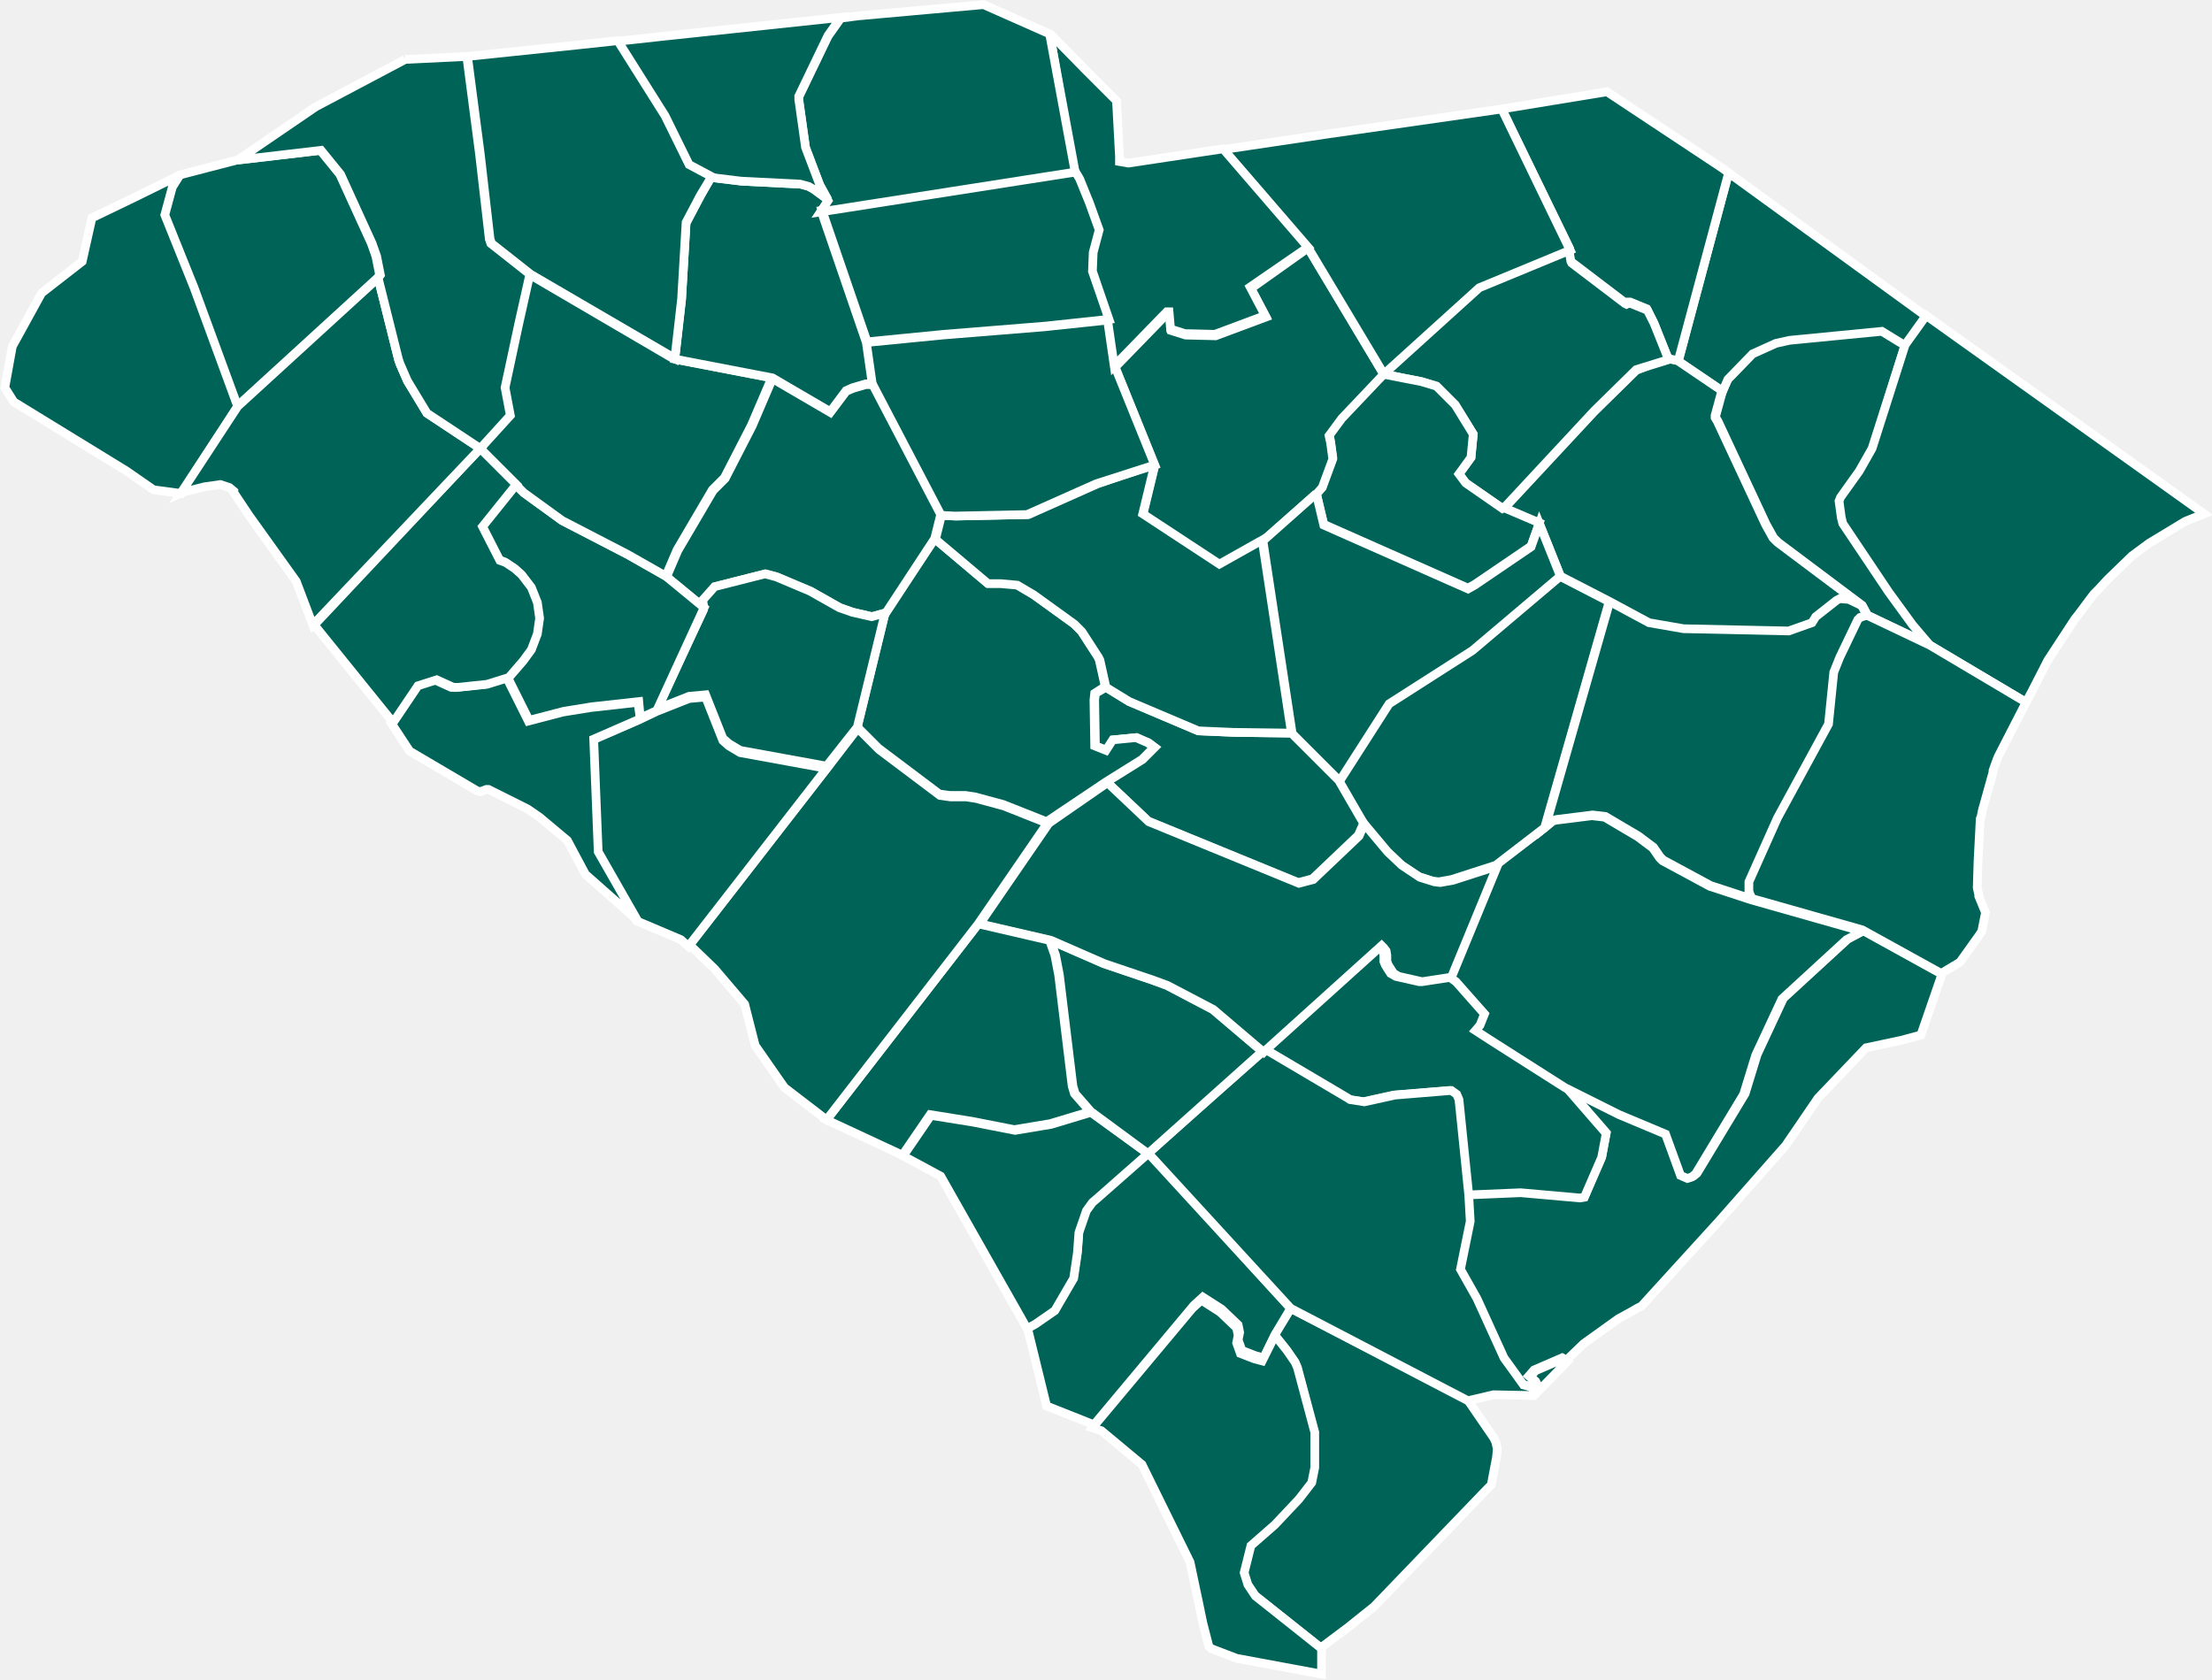
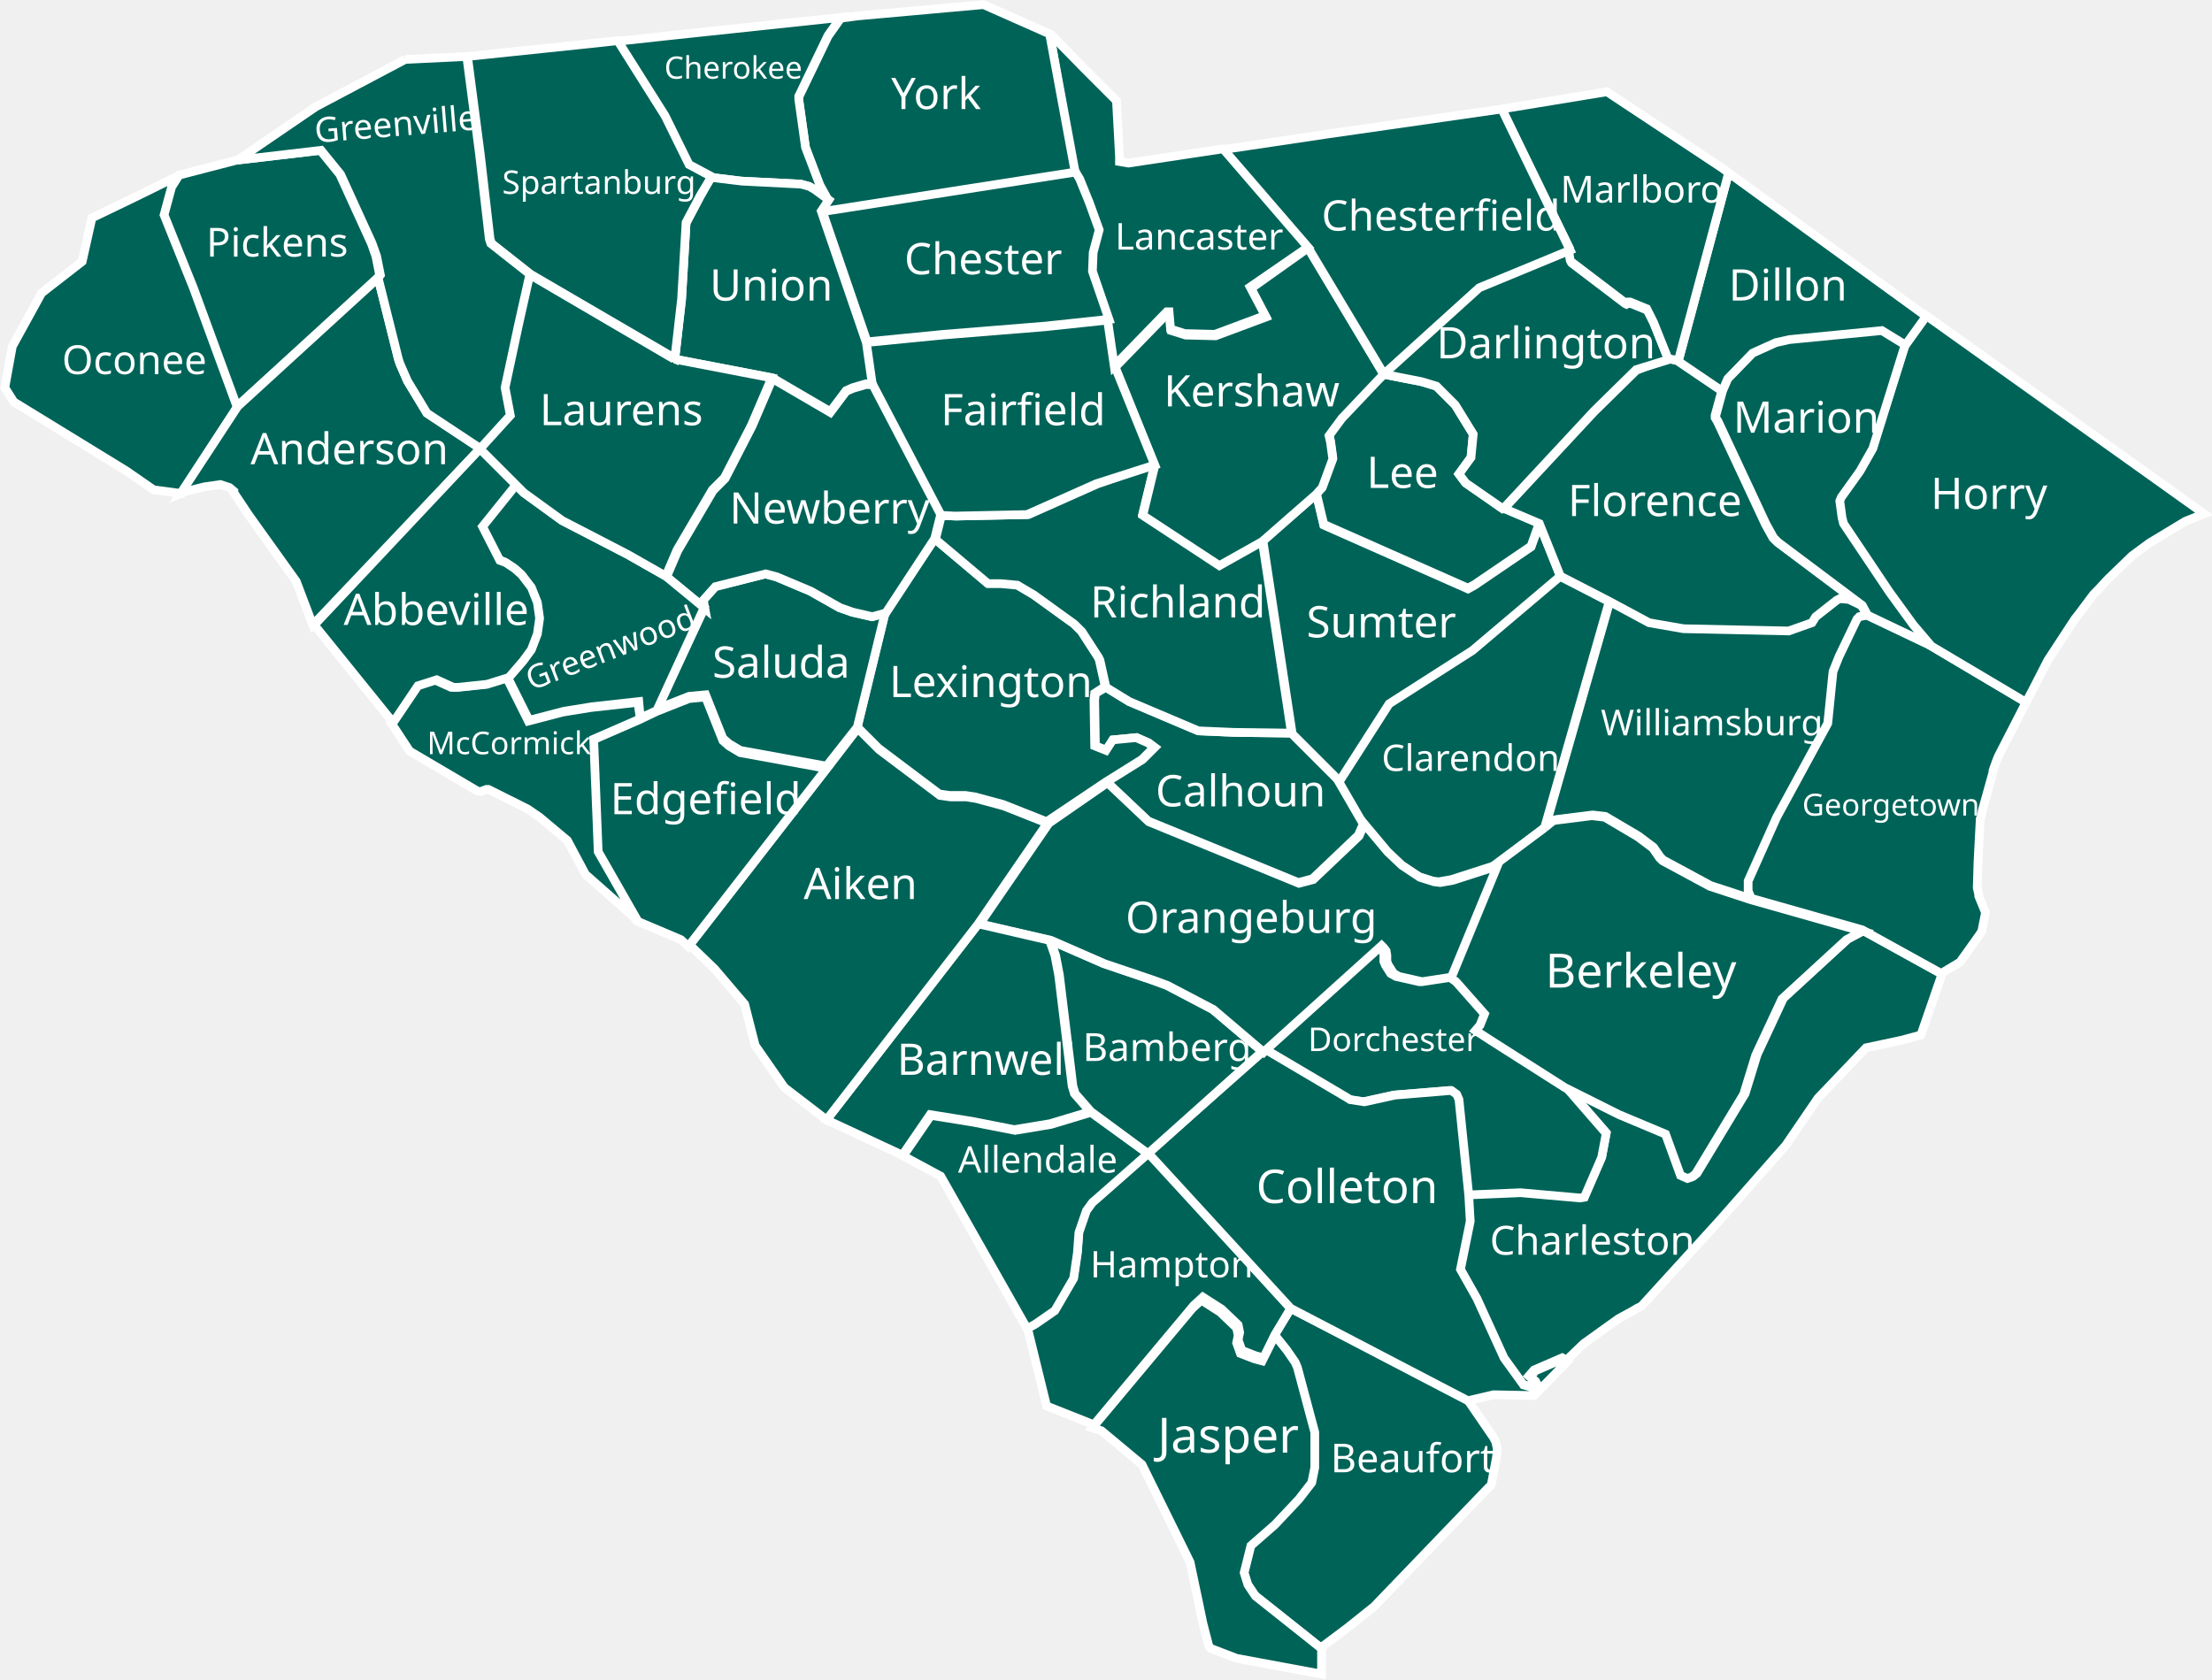
- <svg xmlns="http://www.w3.org/2000/svg" id="svg7197" viewBox="0 0 294.5 223.6">
-   <style>.st0{fill:#006358;stroke:#fff;stroke-width:1.157}</style>
+ <svg xmlns="http://www.w3.org/2000/svg" version="1.1" id="svg7197" x="0px" y="0px" viewBox="0 0 294.5 223.6" enable-background="new 0 0 294.5 223.6" xml:space="preserve">
  <g id="layer1" transform="translate(-349.157 -349.783)">
-     <path id="SC_Pickens" class="st0" d="M380.7 371.1l11.1-1.3 2.6 3.2 4.2 9.2.6 1.7.5 2.5-.3.4-18.7 17.1-5.8-15.8-3.9-9.7 1-3.7 1-1.6 7.7-2" />
-     <path id="SC_Oconee" class="st0" d="M373.1 373.1l-1 1.6-1 3.7 3.9 9.7 5.8 15.8-7.5 11.6-3.7-.5-3.6-2.5-15-9.2-1.2-1.9 1-5.5 3.9-7.1 5.4-4.2 1.3-5.8 5.6-2.7 6.1-3" />
-     <path id="SC_Beaufort" class="st0" d="M521 524l23.5 12.1 3.5 5.1.3.6.2.9-.1 1.1-.7 3.7-.6.6-15 15.6-3.5 2.8-3.6 2.7-1.5-1.2-7.3-5.8-1-1.5-.5-1.6.1-.4.8-3.2 3.2-2.8 3.2-3.4 1.7-2.2.4-2v-4.7l-2.3-8.6-.3-.7-1.1-1.6-1.6-2 2.2-3.5" />
-     <path id="SC_Hampton" class="st0" d="M521 524l-2.1 3.5-1.5 3.1-1.1-.3-1.8-.7-.5-1.4.2-1-.2-1-2.2-2.1-2.5-1.6-1.2 1.1-13.3 15.9-6.3-2.5-2.6-10.6 1.1-.6 2.6-1.8 2.5-4.3.5-3.4.2-2.7 1-2.9.8-1.1.7-.6 6.7-5.9 19 20.9" />
-     <path id="SC_Jasper" class="st0" d="M518.9 527.6l1.6 2 1.1 1.6.3.7 2.3 8.6v4.7l-.4 2-1.7 2.2-3.2 3.4-3.2 2.8-.8 3.2-.1.4.5 1.6 1 1.5 7.3 5.8 1.5 1.2v3.4l-11.3-2.1-3.4-1.3-.3-.3-.8-3.1-.6-2.9-.3-1.4-.8-3.8-6.4-13-5.4-4.5-1.2-.4 13.3-15.9 1.2-1.1 2.5 1.6 2.2 2.1.2 1-.2 1 .5 1.4 1.8.7 1.1.3 1.7-3.4" />
-     <path id="SC_Marion" class="st0" d="M578.5 401.8l.7-1.6 3.3-3.4 3.1-1.4 1.8-.4 12.3-1.2 3.1 1.9-4.3 13.8-1.7 3-2.5 3.5-.2.5.3 2.2.2.8 6.1 9.1 3.2 4.4 2.3 2.7-8.4-4-.7-1.3-11.2-8.4-.6-.6-1-1.8-6.4-13.7-.3-.5v-.3l.9-3.3" />
-     <path id="SC_Dillon" class="st0" d="M579.3 372.8l26.3 19.1-2.8 3.9-3.1-1.9-12.3 1.2-1.8.4-3.1 1.4-3.3 3.4-.7 1.6-5.9-4 6.7-25.1" />
-     <path id="SC_Horry" class="st0" d="M602.8 395.7l2.8-3.9 29.3 20.9 7.7 5.5-2.5 1-4.8 2.9-2.3 1.7-3 2.9-.3.3-1.2 1.3-.6.6-.9 1.2-1.2 1.6-.4.5-3.6 5.5-2.1 4.1-.8 1.5-12.8-7.6-2.3-2.7-3.2-4.4-6.1-9.1-.2-.8-.3-2.2.2-.5 2.5-3.5 1.7-3 4.4-13.8" />
-     <path id="SC_Charleston" class="st0" d="M597.2 473.7l10.5 5.8-2.8 8.1-2.6.7-4.7 1-6.4 6.7-4.3 6.3-8.9 10.1-10.3 11.3-.6.3-.5.3-2 1.1-4.6 3.3-2.4 2.3-.5-.4-3.7 1.6-.7.8.7.6.1.2-.1.5-.5.1-1.1-.3-2.6-3.6-3.6-7.9-2.2-3.9 1.3-6.4-.2-3.5 7.1-.3 7.9.7.6-.1 2.3-5.3.6-3.2-5.3-6.1 7.2 3.6 6.2 2.6 2 5.5.9.4.6-.2.5-.4 6.4-10.6 1.6-5.2 3.5-7.5 8.6-7.9 2-1.1" />
-     <path id="SC_Dorchester" class="st0" d="M542.2 479.8l1 .7 3.8 4.3-.6 1.5-.6.7 2 1.3 9.9 6.3 5.3 6.1-.6 3.2-2.3 5.3-.6.1-7.9-.7-7.1.3-1.3-12.7-.3-.7-.7-.5h-.2l-7.3.6-4.1.9-1.9-.3-.3-.2-11-6.5 15.3-13.8.3.3.3.4.1.6v.8l.2.5.7 1.1.7.4 3.1.7 4.1-.7" />
-     <path id="SC_Berkeley" class="st0" d="M554.8 460l1.1-.9.4-.1 4.8-.6 1.7.2 4.4 2.6 2 1.5.9 1.3.4.4 6.3 3.4 5.5 1.8 14.8 4.2-2.1 1.1-8.6 7.9-3.5 7.5-1.6 5.2-6.4 10.6-.5.4-.6.2-.9-.4-2-5.5-6.2-2.6-7.2-3.6-9.9-6.3-2-1.3.6-.7.6-1.5-3.8-4.3-1-.7 6.1-14.8 6.7-5" />
-     <path id="SC_Georgetown" class="st0" d="M597.7 431.7l8.4 4 12.8 7.6-3.7 7.2-.2.5-.4 1.1-.1.3v.2l-1.2 4.3-.2.7-.2 1-.1.2-.2 3.8-.1 2-.1 3.3v.1l.2.9v.2l.9 2.2-.5 2.5-.4.6-2.5 3.5-2.5 1.5-10.5-5.8-14.8-4.2-.4-1v-1.3l3.8-8.5 6.8-12.5.7-6.9.8-2 2.4-5 .3-.3 1-.2" />
-     <path id="SC_Clarendon" class="st0" d="M556.8 426.5l6.6 3.4-8.6 30.1-6.5 5-5.9 1.9-1.7.3-.8-.1-1.9-.6-2.4-1.6-1.9-1.8-3.1-3.7-3.3-5.7 6.6-10.3 11.1-7.1 11.8-9.8" />
-     <path id="SC_Williamsburg" class="st0" d="M597 430.4l.7 1.3-.9.3-.3.3-2.4 5-.8 2-.7 6.9-6.8 12.5-3.8 8.5v1.3l.4 1-5.5-1.8-6.3-3.4-.4-.4-.9-1.3-2-1.5-4.4-2.6-1.7-.2-4.8.6-.4.1-1.1.9 8.6-30.1 5.2 2.8 4.6.8 14 .3 3.1-1.1.5-.8 2.8-2.2.4-.2 1.2.1 1.7.9" />
-     <path id="SC_Florence" class="st0" d="M571 397.5l1.5.3 5.9 4-.9 3.3v.3l.3.5 6.4 13.7 1 1.8.6.6 11.2 8.4-1.7-.8-1.2-.1-.4.2-2.8 2.2-.5.8-3.1 1.1-14-.3-4.6-.8-5.2-2.8-6.6-3.4-2.8-7-4.7-2 12-12.9 5.6-5.5 4-1.6" />
-     <path id="SC_Marlboro" class="st0" d="M549.1 364.3l14-2.3 15.4 10.2.8.6-6.7 25-1.5-.3v-.3l-1.8-4.5-.9-1.8-2.2-.9h-.4l-.2.1-.2-.1-7.1-5.4-.1-.2-.2-1.2.1-.4-9-18.5" />
-     <path id="SC_Darlington" class="st0" d="M558.2 383l-.1.4.2 1.2.1.2 7.1 5.4.2.1.2-.1h.4l2.2.9.9 1.8 1.8 4.5v.3L567 399l-5.6 5.5-12 12.9-.2.1-4.9-3.4-.9-1.2 1.6-2.2.3-3.1-2.4-3.9-2.5-2.5-2-.6-5.1-1v-.2L546 388l12.2-5" />
-     <path id="SC_Lee" class="st0" d="M533.3 399.6l5.1 1 2 .6 2.5 2.5 2.4 3.9-.3 3.1-1.6 2.2.9 1.2 4.9 3.4.2-.1 4.7 2-1.1 3.1-7.5 5.1-.9.5-19.2-8.5-1-4.2.8-.9 1.4-3.8-.3-2.2-.2-.9 1.7-2.3 5.5-5.7" />
-     <path id="SC_Kershaw" class="st0" d="M523.3 382.8l10 16.7v.2l-5.5 5.8-1.7 2.3.2.9.3 2.2-1.4 3.8-.8.9-7.2 6.3-5.7 3.2-10.2-6.7 1.6-6.6-5.3-13.1 7-7.2h.3l.2 2.3 1.9.6 4 .1 6.7-2.5-2-3.8 7.6-5.4" />
-     <path id="SC_Sumter" class="st0" d="M524.4 415.5l1 4.2 19.2 8.5.9-.5 7.5-5.1 1.1-3.1 2.8 7-11.7 9.9-11.1 7.1-6.6 10.3-6.3-6.3-3.9-25.7 7.1-6.3" />
-     <path id="SC_Calhoun" class="st0" d="M496.4 441.3l3.1 1.9 9.2 3.9 4.7.2 7.7.1 6.3 6.3 3.3 5.7-.7 1.6-6.1 5.8-1.9.5-20-8.2-5.5-5.2 4.8-3 1.6-1.6-.8-.6-1.6-.7-3.1.3-.9 1.4-1.5-.6-.1-6.1.1-.9 1.4-.8" />
-     <path id="SC_Colleton" class="st0" d="M517.6 489.5l11 6.5.3.2 1.9.3 4.1-.9 7.3-.6h.2l.7.5.3.7 1.3 12.7.2 3.5-1.3 6.4 2.2 3.9 3.6 7.9 2.6 3.6 1.1.3.5-.1.1-.5-.1-.2-.7-.6.7-.8 3.7-1.6.5.4-4.4 4.5h-.4l-5-.1-3.4.8L521 524l-19-20.7 15.3-13.5.3-.3" />
-     <path id="SC_Allendale" class="st0" d="M502 503.4l-6.7 5.9-.7.6-.8 1.1-1 2.9-.2 2.7-.5 3.4-2.5 4.3-2.6 1.8-1.1.6-11.5-20.3-5-2.7 3.7-5.4 5.6.9 5.6 1.1 4.8-.8 5.3-1.6 7.6 5.5" />
-     <path id="SC_Bamberg" class="st0" d="M517.2 489.8L502 503.4l-7.6-5.6-2.1-2.4-.3-1-1.8-14.8-.5-2.6-.7-2 7.1 3.1 6.5 2.2 1.9.7 6.1 3.2 6.6 5.6" />
-     <path id="SC_Orangeburg" class="st0" d="M496.6 454l5.5 5.2 20 8.2 1.9-.5 6.1-5.8.7-1.6 3.1 3.7 1.9 1.8 2.4 1.6 1.9.6.8.1 1.7-.3 5.9-1.9-6.1 14.8-3.9.6-3.1-.7-.7-.4-.7-1.1-.2-.5v-.8l-.1-.6-.3-.4-.3-.3-15.3 13.8-.4.4-6.7-5.7-6.1-3.2-1.9-.7-6.5-2.2-7.1-3.1-9.5-2.2 9.2-13.4 7.8-5.4" />
-     <path id="SC_Barnwell" class="st0" d="M488.9 475l.7 2 .5 2.6 1.8 14.8.3 1 2.1 2.4-5.3 1.6-4.8.8-5.6-1.1-5.6-.9-3.7 5.4-10.1-4.7 20.2-26.1 9.5 2.2" />
-     <path id="SC_Aiken" class="st0" d="M463.4 446.7l.3.4 2.5 2.5 8.1 6.1 1.4.2h2.1l1.3.2 3.7 1 5.8 2.3-9.2 13.4-20.2 26.1-5.6-4.3-3.9-5.6-1.4-5.5-4-4.7-2.8-2.7-.5-.5 18.4-23.7 4-5.2" />
-     <path id="SC_Lexington" class="st0" d="M473.6 421.5l7 5.9h1.7l2.2.2 2.2 1.3 5.4 3.9 1 1 2.2 3.4.2.4.8 3.6-1.4.9-.1.9.1 6.1 1.5.6.9-1.4 3.1-.3 1.6.7.8.6-1.6 1.6-4.8 3-7.9 5.3-5.8-2.3-3.7-1-1.3-.2h-2.1l-1.4-.2-8.1-6.1-2.5-2.5-.3-.4 3.7-15.2 6.6-9.8" />
-     <path id="SC_Richland" class="st0" d="M502.9 411.6l-1.6 6.6 10.2 6.7 5.7-3.2 3.9 25.7-7.7-.1-4.7-.2-9.2-3.9-3.1-1.9-.8-3.6-.2-.4-2.2-3.4-1-1-5.4-3.9-2.2-1.3-2.2-.2h-1.7l-7-5.9.8-3.2 2 .1 9.6-.2 9.2-4.1 7.6-2.6" />
-     <path id="SC_Fairfield" class="st0" d="M496.7 392.4l.9 6.2 5.3 13.1-7.8 2.5-9.2 4.1-9.6.2-2-.1-9.1-17.4-.8-5.6 10.2-1 13.6-1.1 8.5-.9" />
-     <path id="SC_Newberry" class="st0" d="M465.3 400.9l9.1 17.4-.8 3.2-6.5 9.9-1.8.5-2.6-.6-1.7-.6-3.9-2.2-4.5-1.9-1.5-.4-6.7 1.7-1.6 1.8.2 1.1-5.1-4.2 1.5-3.5 4.7-8 1.6-1.6 3.6-7 2.7-6.3 7.7 4.5 2.1-2.8.9-.4 1.7-.5h.8l.1-.1" />
-     <path id="SC_Saluda" class="st0" d="M442.9 430.8l-.2-1.1 1.6-1.8 6.7-1.7 1.5.4 4.5 1.9 3.9 2.2 1.7.6 2.6.6 1.8-.5-3.7 15.2-4.1 5.2-11.5-2.1-1.5-.9-.8-.7-2.3-5.8-2.2.2-4.3 1.7 6.3-13.4" />
-     <path id="SC_Edgefield" class="st0" d="M436.6 444.5l4.3-1.7 2.2-.2 2.3 5.8.8.7 1.5.9 11.5 2.1-18.4 23.7-1-.9-5.9-2.5-5.2-9.1-.6-15 6.2-2.7 2.3-1.1" />
-     <path id="SC_McCormick" class="st0" d="M434.4 445.5l-6.2 2.7.6 15 5.2 9.1-6.9-6.1-2.4-4.5-3.7-3.1-1.6-1.1-5.2-2.6h-.3l-.8.3-.4-.1-9-5.3-2.5-3.8 3.3-4.9 2.5-.8 2.2 1h.7l3.8-.4 2.9-.9 2.9 5.8 4.6-1.2 3.7-.6 6.3-.7.3 2.2" />
-     <path id="SC_Greenwood" class="st0" d="M417.8 414.3l1.1 1.1 5.1 3.7 8.7 4.5 5.1 2.9 5.1 4.2-6.3 13.7-2.2 1-.2-2.2-6.3.7-3.7.6-4.6 1.2-2.9-5.8 1.9-2.2 1.1-1.5.8-2.1.3-2.1-.3-2.1-.8-2-1.3-1.7-.9-.8-1.2-.8-.8-.3-2.3-4.5 4.6-5.5" />
-     <path id="SC_Laurens" class="st0" d="M438.9 397.6l13 2.5-2.7 6.3-3.6 7-1.6 1.6-4.7 8-1.5 3.5-5.1-2.9-8.7-4.5-5.1-3.7-1.1-1.1-4.8-4.8 4-4.4-.7-3.7 1.8-8.4 1.5-6.7 19.3 11.3" />
-     <path id="SC_Abbeville" class="st0" d="M413.1 409.5l4.8 4.8-4.5 5.6 2.3 4.5.8.3 1.2.8.9.8 1.3 1.7.8 2 .3 2.1-.3 2.1-.8 2.1-1.1 1.5-1.9 2.2-2.9.9-3.8.4h-.7l-2.2-1-2.5.8-3.3 4.9-10.5-13 22.1-23.5" />
-     <path id="SC_Anderson" class="st0" d="M380.8 403.9l18.7-17.1 2.7 10.8.2.6 1 2.3 2.6 4.3 7.1 4.7-22.3 23.5-2.2-5.8-6.3-8.8-2-3v-.2l-.6-.5-1.2-.4-2.1.3-2.4.6h-.1l-.7.3 7.6-11.6" />
-     <path id="SC_Union" class="st0" d="M443.8 373.4l4.1.5 7.9.4 1.1.3.7.4 1.9 1.4-1 1.5 6 17.5.8 5.6-.1-.1h-.8l-1.7.5-.9.4-2.1 2.8-7.7-4.5-13-2.5.9-7.9.6-10.2 1.9-3.6 1.4-2.5" />
-     <path id="SC_Chesterfield" class="st0" d="M526.1 367.6l23-3.3 9.1 18.8-12.1 5-12.7 11.5-10-16.7-11.4-13.2 14.1-2.1" />
-     <path id="SC_Lancaster" class="st0" d="M488.9 354.2l4.7 4.8 4.2 4.2.4 7.4v.7l1.2.2 12.6-1.9 11.3 13.1-7.7 5.3 2 3.8-6.7 2.5-4-.1-1.9-.6-.2-2.3h-.3l-7 7.2-.9-6.2-2.2-6.4.1-2.5.8-3-1.3-3.6-1.3-3.2-.6-1-3.2-18.4" />
-     <path id="SC_Chester" class="st0" d="M492.3 372.6l.6 1 1.3 3.2 1.3 3.6-.8 3-.1 2.5 2.2 6.4-8.4.9-13.6 1.1-10.2 1-6-17.5 33.7-5.2" />
-     <path id="SC_York" class="st0" d="M463.4 351.9l16.7-1.5 8.8 3.9 3.4 18.4-33.9 5.3 1-1.5-1.1-2-1.9-5-.9-6.4v-.4l3.9-8.1 1.7-2.4 2.3-.3" />
-     <path id="SC_Cherokee" class="st0" d="M437.6 354.6l23.5-2.5-1.7 2.4-3.9 8.1v.4l.9 6.4 1.9 5 1.1 2-1.9-1.4-.7-.4-1.1-.3-7.9-.4-4.1-.5-3-1.6-3.2-6.5-6.3-10 6.4-.7" />
-     <path id="SC_Spartanburg" class="st0" d="M425.8 355.8l5.6-.6 6.3 10 3.2 6.5 3 1.6-1.5 2.5-1.9 3.6-.6 10.2-.9 7.9-19.2-11.2-5.2-4.1-.2-.6-1.3-11.3-1.7-13 14.4-1.5" />
-     <path id="SC_Greenville" class="st0" d="M403.1 357.7l8.2-.4 1.7 13 1.3 11.3.2.6 5.2 4.1-1.5 6.7-1.8 8.4.7 3.7-4 4.4-7.1-4.7-2.6-4.3-1-2.3-.2-.6-2.7-10.8.3-.4-.5-2.5-.6-1.7-4.2-9.2-2.6-3.2-11.1 1.3 10.4-7.1 11.9-6.3" />
+     <g id="Beaufort">
+       <path id="SC_Beaufort" fill="#006358" stroke="#FFFFFF" stroke-width="1.157" d="M521,524l23.5,12.1l3.5,5.1l0.3,0.6l0.2,0.9    l-0.1,1.1l-0.7,3.7l-0.6,0.6l-15,15.6l-3.5,2.8l-3.6,2.7l-1.5-1.2l-7.3-5.8l-1-1.5l-0.5-1.6l0.1-0.4l0.8-3.2l3.2-2.8l3.2-3.4    l1.7-2.2l0.4-2v-4.7l-2.3-8.6l-0.3-0.7l-1.1-1.6l-1.6-2L521,524" />
+       <text transform="matrix(1 0 0 1 526.3006 545.826)" fill="#FFFFFF" font-family="'MyriadPro-Regular'" font-size="5.306px">Beaufort</text>
+     </g>
+     <g id="Hampton">
+       <path id="SC_Hampton" fill="#006358" stroke="#FFFFFF" stroke-width="1.157" d="M521,524l-2.1,3.5l-1.5,3.1l-1.1-0.3l-1.8-0.7    l-0.5-1.4l0.2-1l-0.2-1l-2.2-2.1l-2.5-1.6l-1.2,1.1l-13.3,15.9l-6.3-2.5l-2.6-10.6l1.1-0.6l2.6-1.8l2.5-4.3l0.5-3.4l0.2-2.7l1-2.9    l0.8-1.1l0.7-0.6l6.7-5.9L521,524" />
+       <text transform="matrix(1 0 0 1 494.3 519.871)" fill="#FFFFFF" font-family="'MyriadPro-Regular'" font-size="4.897px">Hampton</text>
+     </g>
+     <g id="Jasper">
+       <path id="SC_Jasper" fill="#006358" stroke="#FFFFFF" stroke-width="1.157" d="M518.9,527.6l1.6,2l1.1,1.6l0.3,0.7l2.3,8.6v4.7    l-0.4,2l-1.7,2.2l-3.2,3.4l-3.2,2.8l-0.8,3.2l-0.1,0.4l0.5,1.6l1,1.5l7.3,5.8l1.5,1.2v3.4l-11.3-2.1l-3.4-1.3l-0.3-0.3l-0.8-3.1    l-0.6-2.9l-0.3-1.4l-0.8-3.8l-6.4-13l-5.4-4.5l-1.2-0.4l13.3-15.9l1.2-1.1l2.5,1.6l2.2,2.1l0.2,1l-0.2,1l0.5,1.4l1.8,0.7l1.1,0.3    L518.9,527.6" />
+       <text transform="matrix(1 0 0 1 503.2654 543.2068)" fill="#FFFFFF" font-family="'MyriadPro-Regular'" font-size="6.478px">Jasper</text>
+     </g>
+     <g id="Charleston">
+       <path id="SC_Charleston" fill="#006358" stroke="#FFFFFF" stroke-width="1.157" d="M597.2,473.7l10.5,5.8l-2.8,8.1l-2.6,0.7    l-4.7,1l-6.4,6.7l-4.3,6.3l-8.9,10.1l-10.3,11.3l-0.6,0.3l-0.5,0.3l-2,1.1l-4.6,3.3l-2.4,2.3l-0.5-0.4l-3.7,1.6l-0.7,0.8l0.7,0.6    l0.1,0.2l-0.1,0.5l-0.5,0.1l-1.1-0.3l-2.6-3.6l-3.6-7.9l-2.2-3.9l1.3-6.4l-0.2-3.5l7.1-0.3l7.9,0.7l0.6-0.1l2.3-5.3l0.6-3.2    l-5.3-6.1l7.2,3.6l6.2,2.6l2,5.5l0.9,0.4l0.6-0.2l0.5-0.4l6.4-10.6l1.6-5.2l3.5-7.5l8.6-7.9L597.2,473.7" />
+       <text transform="matrix(1 0 0 1 547.4998 516.8563)" fill="#FFFFFF" font-family="'MyriadPro-Regular'" font-size="5.344px">Charleston</text>
+     </g>
+     <g id="Dorchester">
+       <path id="SC_Dorchester" fill="#006358" stroke="#FFFFFF" stroke-width="1.157" d="M542.2,479.8l1,0.7l3.8,4.3l-0.6,1.5l-0.6,0.7    l2,1.3l9.9,6.3l5.3,6.1l-0.6,3.2l-2.3,5.3l-0.6,0.1l-7.9-0.7l-7.1,0.3l-1.3-12.7l-0.3-0.7l-0.7-0.5H542l-7.3,0.6l-4.1,0.9    l-1.9-0.3l-0.3-0.2l-11-6.5l15.3-13.8l0.3,0.3l0.3,0.4l0.1,0.6v0.8l0.2,0.5l0.7,1.1l0.7,0.4l3.1,0.7L542.2,479.8" />
+       <text transform="matrix(1 0 0 1 523.2996 489.741)" fill="#FFFFFF" font-family="'MyriadPro-Regular'" font-size="4.38px">Dorchester</text>
+     </g>
+     <g id="Colleton">
+       <path id="SC_Colleton" fill="#006358" stroke="#FFFFFF" stroke-width="1.157" d="M517.6,489.5l11,6.5l0.3,0.2l1.9,0.3l4.1-0.9    l7.3-0.6h0.2l0.7,0.5l0.3,0.7l1.3,12.7l0.2,3.5l-1.3,6.4l2.2,3.9l3.6,7.9l2.6,3.6l1.1,0.3l0.5-0.1l0.1-0.5l-0.1-0.2l-0.7-0.6    l0.7-0.8l3.7-1.6l0.5,0.4l-4.4,4.5H553l-5-0.1l-3.4,0.8L521,524l-19-20.7l15.3-13.5L517.6,489.5" />
+       <text transform="matrix(1 0 0 1 516.3992 509.9724)" fill="#FFFFFF" font-family="'MyriadPro-Regular'" font-size="6.208px">Colleton</text>
+     </g>
+     <g id="Allendale">
+       <path id="SC_Allendale" fill="#006358" stroke="#FFFFFF" stroke-width="1.157" d="M502,503.4l-6.7,5.9l-0.7,0.6l-0.8,1.1l-1,2.9    l-0.2,2.7l-0.5,3.4l-2.5,4.3l-2.6,1.8l-1.1,0.6l-11.5-20.3l-5-2.7l3.7-5.4l5.6,0.9l5.6,1.1l4.8-0.8l5.3-1.6L502,503.4" />
+       <text transform="matrix(1 0 0 1 476.7058 505.9236)" fill="#FFFFFF" font-family="'MyriadPro-Regular'" font-size="4.897px">Allendale</text>
+     </g>
+     <g id="Bamberg">
+       <path id="SC_Bamberg" fill="#006358" stroke="#FFFFFF" stroke-width="1.157" d="M517.2,489.8L502,503.4l-7.6-5.6l-2.1-2.4l-0.3-1    l-1.8-14.8l-0.5-2.6l-0.7-2l7.1,3.1l6.5,2.2l1.9,0.7l6.1,3.2L517.2,489.8" />
+       <text transform="matrix(1 0 0 1 493.3001 491.0535)" fill="#FFFFFF" font-family="'MyriadPro-Regular'" font-size="5.176px">Bamberg</text>
+     </g>
+     <g id="Williamsburg">
+       <path id="SC_Williamsburg" fill="#006358" stroke="#FFFFFF" stroke-width="1.157" d="M597,430.4l0.7,1.3l-0.9,0.3l-0.3,0.3    l-2.4,5l-0.8,2l-0.7,6.9l-6.8,12.5l-3.8,8.5v1.3l0.4,1l-5.5-1.8l-6.3-3.4l-0.4-0.4l-0.9-1.3l-2-1.5l-4.4-2.6l-1.7-0.2l-4.8,0.6    L556,459l-1.1,0.9l8.6-30.1l5.2,2.8l4.6,0.8l14,0.3l3.1-1.1l0.5-0.8l2.8-2.2l0.4-0.2l1.2,0.1L597,430.4" />
+       <text transform="matrix(1 0 0 1 562.2811 447.7019)" fill="#FFFFFF" font-family="'MyriadPro-Regular'" font-size="4.781px">Williamsburg</text>
+     </g>
+     <g id="Georgetown">
+       <path id="SC_Georgetown" fill="#006358" stroke="#FFFFFF" stroke-width="1.157" d="M597.7,431.7l8.4,4l12.8,7.6l-3.7,7.2L615,451    l-0.4,1.1l-0.1,0.3v0.2l-1.2,4.3l-0.2,0.7l-0.2,1l-0.1,0.2l-0.2,3.8l-0.1,2l-0.1,3.3v0.1l0.2,0.9v0.2l0.9,2.2l-0.5,2.5l-0.4,0.6    l-2.5,3.5l-2.5,1.5l-10.5-5.8l-14.8-4.2l-0.4-1v-1.3l3.8-8.5l6.8-12.5l0.7-6.9l0.8-2l2.4-5l0.3-0.3L597.7,431.7" />
+       <text transform="matrix(1 0 0 1 589.1004 458.3821)" fill="#FFFFFF" font-family="'MyriadPro-Regular'" font-size="4.051px">Georgetown</text>
+     </g>
+     <g id="Calhoun">
+       <path id="SC_Calhoun" fill="#006358" stroke="#FFFFFF" stroke-width="1.157" d="M496.4,441.3l3.1,1.9l9.2,3.9l4.7,0.2l7.7,0.1    l6.3,6.3l3.3,5.7L530,461l-6.1,5.8l-1.9,0.5l-20-8.2l-5.5-5.2l4.8-3l1.6-1.6l-0.8-0.6l-1.6-0.7l-3.1,0.3l-0.9,1.4l-1.5-0.6    l-0.1-6.1l0.1-0.9L496.4,441.3" />
+       <text transform="matrix(1 0 0 1 503.0006 457.1501)" fill="#FFFFFF" font-family="'MyriadPro-Regular'" font-size="5.791px">Calhoun</text>
+     </g>
+     <g id="Clarendon">
+       <path id="SC_Clarendon" fill="#006358" stroke="#FFFFFF" stroke-width="1.157" d="M556.8,426.5l6.6,3.4l-8.6,30.1l-6.5,5    l-5.9,1.9l-1.7,0.3l-0.8-0.1l-1.9-0.6l-2.4-1.6l-1.9-1.8l-3.1-3.7l-3.3-5.7l6.6-10.3l11.1-7.1L556.8,426.5" />
+       <text transform="matrix(1 0 0 1 533.0994 452.4353)" fill="#FFFFFF" font-family="'MyriadPro-Regular'" font-size="4.875px">Clarendon</text>
+     </g>
+     <g id="Berkeley">
+       <path id="SC_Berkeley" fill="#006358" stroke="#FFFFFF" stroke-width="1.157" d="M554.8,460l1.1-0.9l0.4-0.1l4.8-0.6l1.7,0.2    l4.4,2.6l2,1.5l0.9,1.3l0.4,0.4l6.3,3.4l5.5,1.8l14.8,4.2l-2.1,1.1l-8.6,7.9l-3.5,7.5l-1.6,5.2l-6.4,10.6l-0.5,0.4l-0.6,0.2    l-0.9-0.4l-2-5.5l-6.2-2.6l-7.2-3.6l-9.9-6.3l-2-1.3l0.6-0.7l0.6-1.5l-3.8-4.3l-1-0.7l6.1-14.8L554.8,460" />
+       <text transform="matrix(1 0 0 1 554.8992 481.284)" fill="#FFFFFF" font-family="'MyriadPro-Regular'" font-size="6.3px">Berkeley</text>
+     </g>
+     <g id="Orangeburg">
+       <path id="SC_Orangeburg" fill="#006358" stroke="#FFFFFF" stroke-width="1.157" d="M496.6,454l5.5,5.2l20,8.2l1.9-0.5l6.1-5.8    l0.7-1.6l3.1,3.7l1.9,1.8l2.4,1.6l1.9,0.6l0.8,0.1l1.7-0.3l5.9-1.9l-6.1,14.8l-3.9,0.6l-3.1-0.7l-0.7-0.4l-0.7-1.1l-0.2-0.5V477    l-0.1-0.6l-0.3-0.4l-0.3-0.3l-15.3,13.8l-0.4,0.4l-6.7-5.7l-6.1-3.2l-1.9-0.7l-6.5-2.2l-7.1-3.1l-9.5-2.2l9.2-13.4L496.6,454" />
+       <text transform="matrix(1 0 0 1 499.0002 473.9998)" fill="#FFFFFF" font-family="'MyriadPro-Regular'" font-size="5.791px">Orangeburg</text>
+     </g>
+     <g id="Barnwell">
+       <path id="SC_Barnwell" fill="#006358" stroke="#FFFFFF" stroke-width="1.157" d="M488.9,475l0.7,2l0.5,2.6l1.8,14.8l0.3,1    l2.1,2.4l-5.3,1.6l-4.8,0.8l-5.6-1.1l-5.6-0.9l-3.7,5.4l-10.1-4.7l20.2-26.1L488.9,475" />
+       <text transform="matrix(1 0 0 1 468.5771 492.9)" fill="#FFFFFF" font-family="'MyriadPro-Regular'" font-size="5.791px">Barnwell</text>
+     </g>
+     <g id="Aiken">
+       <path id="SC_Aiken" fill="#006358" stroke="#FFFFFF" stroke-width="1.157" d="M463.4,446.7l0.3,0.4l2.5,2.5l8.1,6.1l1.4,0.2h2.1    l1.3,0.2l3.7,1l5.8,2.3l-9.2,13.4l-20.2,26.1l-5.6-4.3l-3.9-5.6l-1.4-5.5l-4-4.7l-2.8-2.7l-0.5-0.5l18.4-23.7L463.4,446.7" />
+       <text transform="matrix(1 0 0 1 456.1502 469.4997)" fill="#FFFFFF" font-family="'MyriadPro-Regular'" font-size="5.791px">Aiken</text>
+     </g>
+     <g id="Lexington">
+       <path id="SC_Lexington" fill="#006358" stroke="#FFFFFF" stroke-width="1.157" d="M473.6,421.5l7,5.9h1.7l2.2,0.2l2.2,1.3    l5.4,3.9l1,1l2.2,3.4l0.2,0.4l0.8,3.6l-1.4,0.9l-0.1,0.9l0.1,6.1l1.5,0.6l0.9-1.4l3.1-0.3l1.6,0.7l0.8,0.6l-1.6,1.6l-4.8,3    l-7.9,5.3l-5.8-2.3l-3.7-1l-1.3-0.2h-2.1l-1.4-0.2l-8.1-6.1l-2.5-2.5l-0.3-0.4l3.7-15.2L473.6,421.5" />
+       <text transform="matrix(1 0 0 1 467.5449 442.6)" fill="#FFFFFF" font-family="'MyriadPro-Regular'" font-size="5.791px">Lexington</text>
+     </g>
+     <g id="Edgefield">
+       <path id="SC_Edgefield" fill="#006358" stroke="#FFFFFF" stroke-width="1.157" d="M436.6,444.5l4.3-1.7l2.2-0.2l2.3,5.8l0.8,0.7    l1.5,0.9l11.5,2.1l-18.4,23.7l-1-0.9l-5.9-2.5l-5.2-9.1l-0.6-15l6.2-2.7L436.6,444.5" />
+       <text transform="matrix(1 0 0 1 430.3999 458.1998)" fill="#FFFFFF" font-family="'MyriadPro-Regular'" font-size="5.791px">Edgefield</text>
+     </g>
+     <g id="Saluda">
+       <path id="SC_Saluda" fill="#006358" stroke="#FFFFFF" stroke-width="1.157" d="M442.9,430.8l-0.2-1.1l1.6-1.8l6.7-1.7l1.5,0.4    l4.5,1.9l3.9,2.2l1.7,0.6l2.6,0.6l1.8-0.5l-3.7,15.2l-4.1,5.2l-11.5-2.1l-1.5-0.9l-0.8-0.7l-2.3-5.8l-2.2,0.2l-4.3,1.7    L442.9,430.8" />
+       <text transform="matrix(1 0 0 1 444.0002 440.021)" fill="#FFFFFF" font-family="'MyriadPro-Regular'" font-size="5.791px">Saluda</text>
+     </g>
+     <g id="Richland">
+       <path id="SC_Richland" fill="#006358" stroke="#FFFFFF" stroke-width="1.157" d="M502.9,411.6l-1.6,6.6l10.2,6.7l5.7-3.2    l3.9,25.7l-7.7-0.1l-4.7-0.2l-9.2-3.9l-3.1-1.9l-0.8-3.6l-0.2-0.4l-2.2-3.4l-1-1l-5.4-3.9l-2.2-1.3l-2.2-0.2h-1.7l-7-5.9l0.8-3.2    l2,0.1l9.6-0.2l9.2-4.1L502.9,411.6" />
+       <text transform="matrix(1 0 0 1 494.2997 431.9998)" fill="#FFFFFF" font-family="'MyriadPro-Regular'" font-size="5.791px">Richland</text>
+     </g>
+     <g id="Sumter">
+       <path id="SC_Sumter" fill="#006358" stroke="#FFFFFF" stroke-width="1.157" d="M524.4,415.5l1,4.2l19.2,8.5l0.9-0.5l7.5-5.1    l1.1-3.1l2.8,7l-11.7,9.9l-11.1,7.1l-6.6,10.3l-6.3-6.3l-3.9-25.7L524.4,415.5" />
+       <text transform="matrix(1 0 0 1 523.1002 434.65)" fill="#FFFFFF" font-family="'MyriadPro-Regular'" font-size="5.791px">Sumter</text>
+     </g>
+     <g id="Lee">
+       <path id="SC_Lee" fill="#006358" stroke="#FFFFFF" stroke-width="1.157" d="M533.3,399.6l5.1,1l2,0.6l2.5,2.5l2.4,3.9l-0.3,3.1    l-1.6,2.2l0.9,1.2l4.9,3.4l0.2-0.1l4.7,2l-1.1,3.1l-7.5,5.1l-0.9,0.5l-19.2-8.5l-1-4.2l0.8-0.9l1.4-3.8l-0.3-2.2l-0.2-0.9l1.7-2.3    L533.3,399.6" />
+       <text transform="matrix(1 0 0 1 531.0996 414.7498)" fill="#FFFFFF" font-family="'MyriadPro-Regular'" font-size="5.791px">Lee</text>
+     </g>
+     <g id="Florence">
+       <path id="SC_Florence" fill="#006358" stroke="#FFFFFF" stroke-width="1.157" d="M571,397.5l1.5,0.3l5.9,4l-0.9,3.3v0.3l0.3,0.5    l6.4,13.7l1,1.8l0.6,0.6l11.2,8.4l-1.7-0.8l-1.2-0.1l-0.4,0.2l-2.8,2.2l-0.5,0.8l-3.1,1.1l-14-0.3l-4.6-0.8l-5.2-2.8l-6.6-3.4    l-2.8-7l-4.7-2l12-12.9l5.6-5.5L571,397.5" />
+       <text transform="matrix(1 0 0 1 557.8999 418.5001)" fill="#FFFFFF" font-family="'MyriadPro-Regular'" font-size="5.791px">Florence</text>
+     </g>
+     <g id="Horry">
+       <path id="SC_Horry" fill="#006358" stroke="#FFFFFF" stroke-width="1.157" d="M602.8,395.7l2.8-3.9l29.3,20.9l7.7,5.5l-2.5,1    l-4.8,2.9l-2.3,1.7l-3,2.9l-0.3,0.3l-1.2,1.3l-0.6,0.6l-0.9,1.2l-1.2,1.6l-0.4,0.5l-3.6,5.5l-2.1,4.1l-0.8,1.5l-12.8-7.6l-2.3-2.7    l-3.2-4.4l-6.1-9.1l-0.2-0.8l-0.3-2.2l0.2-0.5l2.5-3.5l1.7-3L602.8,395.7" />
+       <text transform="matrix(1 0 0 1 606.1999 417.5501)" fill="#FFFFFF" font-family="'MyriadPro-Regular'" font-size="5.791px">Horry</text>
+     </g>
+     <g id="Dillon">
+       <path id="SC_Dillon" fill="#006358" stroke="#FFFFFF" stroke-width="1.157" d="M579.3,372.8l26.3,19.1l-2.8,3.9l-3.1-1.9    l-12.3,1.2l-1.8,0.4l-3.1,1.4l-3.3,3.4l-0.7,1.6l-5.9-4L579.3,372.8" />
+       <text transform="matrix(1 0 0 1 579.2997 389.8002)" fill="#FFFFFF" font-family="'MyriadPro-Regular'" font-size="5.791px">Dillon</text>
+     </g>
+     <g id="Marion">
+       <path id="SC_Marion" fill="#006358" stroke="#FFFFFF" stroke-width="1.157" d="M578.5,401.8l0.7-1.6l3.3-3.4l3.1-1.4l1.8-0.4    l12.3-1.2l3.1,1.9l-4.3,13.8l-1.7,3l-2.5,3.5l-0.2,0.5l0.3,2.2l0.2,0.8l6.1,9.1l3.2,4.4l2.3,2.7l-8.4-4l-0.7-1.3l-11.2-8.4    l-0.6-0.6l-1-1.8l-6.4-13.7l-0.3-0.5v-0.3L578.5,401.8" />
+       <text transform="matrix(1 0 0 1 579.9002 407.4003)" fill="#FFFFFF" font-family="'MyriadPro-Regular'" font-size="5.791px">Marion</text>
+     </g>
+     <g id="Darlington">
+       <path id="SC_Darlington" fill="#006358" stroke="#FFFFFF" stroke-width="1.157" d="M558.2,383l-0.1,0.4l0.2,1.2l0.1,0.2l7.1,5.4    l0.2,0.1l0.2-0.1h0.4l2.2,0.9l0.9,1.8l1.8,4.5v0.3L567,399l-5.6,5.5l-12,12.9l-0.2,0.1l-4.9-3.4l-0.9-1.2l1.6-2.2l0.3-3.1    l-2.4-3.9l-2.5-2.5l-2-0.6l-5.1-1v-0.2L546,388L558.2,383" />
+       <text transform="matrix(1 0 0 1 540.4005 397.5)" fill="#FFFFFF" font-family="'MyriadPro-Regular'" font-size="5.791px">Darlington</text>
+     </g>
+     <g id="Oconee">
+       <path id="SC_Oconee" fill="#006358" stroke="#FFFFFF" stroke-width="1.157" d="M373.1,373.1l-1,1.6l-1,3.7l3.9,9.7l5.8,15.8    l-7.5,11.6l-3.7-0.5l-3.6-2.5l-15-9.2l-1.2-1.9l1-5.5l3.9-7.1l5.4-4.2l1.3-5.8l5.6-2.7L373.1,373.1" />
+       <text transform="matrix(1 0 0 1 357.4052 399.6)" fill="#FFFFFF" font-family="'MyriadPro-Regular'" font-size="5.339px">Oconee</text>
+     </g>
+     <g id="Pickens">
+       <path id="SC_Pickens" fill="#006358" stroke="#FFFFFF" stroke-width="1.157" d="M380.7,371.1l11.1-1.3l2.6,3.2l4.2,9.2l0.6,1.7    l0.5,2.5l-0.3,0.4l-18.7,17.1l-5.8-15.8l-3.9-9.7l1-3.7l1-1.6L380.7,371.1" />
+       <text transform="matrix(1 0 0 1 376.6216 383.9501)" fill="#FFFFFF" font-family="'MyriadPro-Regular'" font-size="5.339px">Pickens</text>
+     </g>
+     <g id="Anderson">
+       <path id="SC_Anderson" fill="#006358" stroke="#FFFFFF" stroke-width="1.157" d="M380.8,403.9l18.7-17.1l2.7,10.8l0.2,0.6l1,2.3    l2.6,4.3l7.1,4.7L390.8,433l-2.2-5.8l-6.3-8.8l-2-3v-0.2l-0.6-0.5l-1.2-0.4l-2.1,0.3l-2.4,0.6h-0.1l-0.7,0.3L380.8,403.9" />
+       <text transform="matrix(1 0 0 1 382.5105 411.6)" fill="#FFFFFF" font-family="'MyriadPro-Regular'" font-size="5.791px">Anderson</text>
+     </g>
+     <g id="Marlboro">
+       <path id="SC_Marlboro" fill="#006358" stroke="#FFFFFF" stroke-width="1.157" d="M549.1,364.3l14-2.3l15.4,10.2l0.8,0.6l-6.7,25    l-1.5-0.3v-0.3l-1.8-4.5l-0.9-1.8l-2.2-0.9h-0.4l-0.2,0.1l-0.2-0.1l-7.1-5.4l-0.1-0.2l-0.2-1.2l0.1-0.4L549.1,364.3" />
+       <text transform="matrix(1 0 0 1 556.8992 376.7581)" fill="#FFFFFF" font-family="'MyriadPro-Regular'" font-size="4.963px">Marlboro</text>
+     </g>
+     <g id="Kershaw">
+       <path id="SC_Kershaw" fill="#006358" stroke="#FFFFFF" stroke-width="1.157" d="M523.3,382.8l10,16.7v0.2l-5.5,5.8l-1.7,2.3    l0.2,0.9l0.3,2.2l-1.4,3.8l-0.8,0.9l-7.2,6.3l-5.7,3.2l-10.2-6.7l1.6-6.6l-5.3-13.1l7-7.2h0.3l0.2,2.3l1.9,0.6l4,0.1l6.7-2.5    l-2-3.8L523.3,382.8" />
+       <text transform="matrix(1 0 0 1 504.0998 403.9001)" fill="#FFFFFF" font-family="'MyriadPro-Regular'" font-size="5.791px">Kershaw</text>
+     </g>
+     <g id="Fairfield">
+       <path id="SC_Fairfield" fill="#006358" stroke="#FFFFFF" stroke-width="1.157" d="M496.7,392.4l0.9,6.2l5.3,13.1l-7.8,2.5    l-9.2,4.1l-9.6,0.2l-2-0.1l-9.1-17.4l-0.8-5.6l10.2-1l13.6-1.1L496.7,392.4" />
+       <text transform="matrix(1 0 0 1 474.4 406.3998)" fill="#FFFFFF" font-family="'MyriadPro-Regular'" font-size="5.791px">Fairfield</text>
+     </g>
+     <g id="Newberry">
+       <path id="SC_Newberry" fill="#006358" stroke="#FFFFFF" stroke-width="1.157" d="M465.3,400.9l9.1,17.4l-0.8,3.2l-6.5,9.9    l-1.8,0.5l-2.6-0.6l-1.7-0.6l-3.9-2.2l-4.5-1.9l-1.5-0.4l-6.7,1.7l-1.6,1.8l0.2,1.1l-5.1-4.2l1.5-3.5l4.7-8l1.6-1.6l3.6-7l2.7-6.3    l7.7,4.5l2.1-2.8l0.9-0.4l1.7-0.5h0.8L465.3,400.9" />
+       <text transform="matrix(1 0 0 1 446.2749 419.5)" fill="#FFFFFF" font-family="'MyriadPro-Regular'" font-size="5.791px">Newberry</text>
+     </g>
+     <g id="McCormick">
+       <path id="SC_McCormick" fill="#006358" stroke="#FFFFFF" stroke-width="1.157" d="M434.4,445.5l-6.2,2.7l0.6,15l5.2,9.1l-6.9-6.1    l-2.4-4.5l-3.7-3.1l-1.6-1.1l-5.2-2.6h-0.3l-0.8,0.3l-0.4-0.1l-9-5.3l-2.5-3.8l3.3-4.9l2.5-0.8l2.2,1h0.7l3.8-0.4l2.9-0.9l2.9,5.8    l4.6-1.2l3.7-0.6l6.3-0.7L434.4,445.5" />
+       <text transform="matrix(1 0 0 1 405.9998 450.2058)" fill="#FFFFFF" font-family="'MyriadPro-Regular'" font-size="4.167px">McCormick</text>
+     </g>
+     <g id="Greenwood">
+       <path id="SC_Greenwood" fill="#006358" stroke="#FFFFFF" stroke-width="1.157" d="M417.8,414.3l1.1,1.1l5.1,3.7l8.7,4.5l5.1,2.9    l5.1,4.2l-6.3,13.7l-2.2,1l-0.2-2.2l-6.3,0.7l-3.7,0.6l-4.6,1.2l-2.9-5.8l1.9-2.2l1.1-1.5l0.8-2.1l0.3-2.1l-0.3-2.1l-0.8-2    l-1.3-1.7l-0.9-0.8l-1.2-0.8l-0.8-0.3l-2.3-4.5L417.8,414.3" />
+       <text transform="matrix(0.9328 -0.3605 0.3605 0.9328 419.8763 441.7626)" fill="#FFFFFF" font-family="'MyriadPro-Regular'" font-size="4.351px">Greenwood</text>
+     </g>
+     <g id="Abbeville">
+       <path id="SC_Abbeville" fill="#006358" stroke="#FFFFFF" stroke-width="1.157" d="M413.1,409.5l4.8,4.8l-4.5,5.6l2.3,4.5l0.8,0.3    l1.2,0.8l0.9,0.8l1.3,1.7l0.8,2l0.3,2.1l-0.3,2.1l-0.8,2.1l-1.1,1.5l-1.9,2.2l-2.9,0.9l-3.8,0.4h-0.7l-2.2-1l-2.5,0.8l-3.3,4.9    L391,433L413.1,409.5" />
+       <text transform="matrix(1 0 0 1 394.9082 433.0001)" fill="#FFFFFF" font-family="'MyriadPro-Regular'" font-size="5.791px">Abbeville</text>
+     </g>
+     <g id="Chesterfield">
+       <path id="SC_Chesterfield" fill="#006358" stroke="#FFFFFF" stroke-width="1.157" d="M526.1,367.6l23-3.3l9.1,18.8l-12.1,5    l-12.7,11.5l-10-16.7L512,369.7L526.1,367.6" />
+       <text transform="matrix(1 0 0 1 525.0994 380.4803)" fill="#FFFFFF" font-family="'MyriadPro-Regular'" font-size="5.608px">Chesterfield</text>
+     </g>
+     <g id="Lancaster">
+       <path id="SC_Lancaster" fill="#006358" stroke="#FFFFFF" stroke-width="1.157" d="M488.9,354.2l4.7,4.8l4.2,4.2l0.4,7.4v0.7    l1.2,0.2l12.6-1.9l11.3,13.1l-7.7,5.3l2,3.8l-6.7,2.5l-4-0.1l-1.9-0.6l-0.2-2.3h-0.3l-7,7.2l-0.9-6.2l-2.2-6.4l0.1-2.5l0.8-3    l-1.3-3.6l-1.3-3.2l-0.6-1L488.9,354.2" />
+       <text transform="matrix(1 0 0 1 497.5994 383.0183)" fill="#FFFFFF" font-family="'MyriadPro-Regular'" font-size="4.915px">Lancaster</text>
+     </g>
+     <g id="Chester">
+       <path id="SC_Chester" fill="#006358" stroke="#FFFFFF" stroke-width="1.157" d="M492.3,372.6l0.6,1l1.3,3.2l1.3,3.6l-0.8,3    l-0.1,2.5l2.2,6.4l-8.4,0.9l-13.6,1.1l-10.2,1l-6-17.5L492.3,372.6" />
+       <text transform="matrix(1 0 0 1 469.5447 386.2999)" fill="#FFFFFF" font-family="'MyriadPro-Regular'" font-size="5.791px">Chester</text>
+     </g>
+     <g id="York">
+       <path id="SC_York" fill="#006358" stroke="#FFFFFF" stroke-width="1.157" d="M463.4,351.9l16.7-1.5l8.8,3.9l3.4,18.4l-33.9,5.3    l1-1.5l-1.1-2l-1.9-5l-0.9-6.4v-0.4l3.9-8.1l1.7-2.4L463.4,351.9" />
+       <text transform="matrix(1 0 0 1 467.8002 364.2999)" fill="#FFFFFF" font-family="'MyriadPro-Regular'" font-size="5.791px">York</text>
+     </g>
+     <g id="Cherokee">
+       <path id="SC_Cherokee" fill="#006358" stroke="#FFFFFF" stroke-width="1.157" d="M437.6,354.6l23.5-2.5l-1.7,2.4l-3.9,8.1v0.4    l0.9,6.4l1.9,5l1.1,2l-1.9-1.4l-0.7-0.4l-1.1-0.3l-7.9-0.4l-4.1-0.5l-3-1.6l-3.2-6.5l-6.3-10L437.6,354.6" />
+       <text transform="matrix(1 0 0 1 437.6 360.2511)" fill="#FFFFFF" font-family="'MyriadPro-Regular'" font-size="4.106px">Cherokee</text>
+     </g>
+     <g id="Union">
+       <path id="SC_Union" fill="#006358" stroke="#FFFFFF" stroke-width="1.157" d="M443.8,373.4l4.1,0.5l7.9,0.4l1.1,0.3l0.7,0.4    l1.9,1.4l-1,1.5l6,17.5l0.8,5.6l-0.1-0.1h-0.8l-1.7,0.5l-0.9,0.4l-2.1,2.8l-7.7-4.5l-13-2.5l0.9-7.9l0.6-10.2l1.9-3.6L443.8,373.4    " />
+       <text transform="matrix(1 0 0 1 443.6499 389.8)" fill="#FFFFFF" font-family="'MyriadPro-Regular'" font-size="5.791px">Union</text>
+     </g>
+     <g id="Laurens">
+       <path id="SC_Laurens" fill="#006358" stroke="#FFFFFF" stroke-width="1.157" d="M438.9,397.6l13,2.5l-2.7,6.3l-3.6,7L444,415    l-4.7,8l-1.5,3.5l-5.1-2.9l-8.7-4.5l-5.1-3.7l-1.1-1.1l-4.8-4.8l4-4.4l-0.7-3.7l1.8-8.4l1.5-6.7L438.9,397.6" />
+       <text transform="matrix(1 0 0 1 420.9999 406.4001)" fill="#FFFFFF" font-family="'MyriadPro-Regular'" font-size="5.791px">Laurens</text>
+     </g>
+     <g id="Spartanburg">
+       <path id="SC_Spartanburg" fill="#006358" stroke="#FFFFFF" stroke-width="1.157" d="M425.8,355.8l5.6-0.6l6.3,10l3.2,6.5l3,1.6    l-1.5,2.5l-1.9,3.6l-0.6,10.2l-0.9,7.9l-19.2-11.2l-5.2-4.1l-0.2-0.6l-1.3-11.3l-1.7-13L425.8,355.8" />
+       <g>
+         <text transform="matrix(1 0 0 1 416.01 375.597)" fill="#FFFFFF" font-family="'MyriadPro-Regular'" font-size="4.351px">Spartanburg</text>
+       </g>
+     </g>
+     <g id="Greenville">
+       <path id="SC_Greenville" fill="#006358" stroke="#FFFFFF" stroke-width="1.157" d="M403.1,357.7l8.2-0.4l1.7,13l1.3,11.3l0.2,0.6    l5.2,4.1l-1.5,6.7l-1.8,8.4l0.7,3.7l-4,4.4l-7.1-4.7l-2.6-4.3l-1-2.3l-0.2-0.6l-2.7-10.8l0.3-0.4l-0.5-2.5l-0.6-1.7l-4.2-9.2    l-2.6-3.2l-11.1,1.3l10.4-7.1L403.1,357.7" />
+       <text transform="matrix(0.9966 -8.189286e-02 8.189286e-02 0.9966 391.1497 368.7935)" fill="#FFFFFF" font-family="'MyriadPro-Regular'" font-size="4.614px">Greenville</text>
+     </g>
  </g>
</svg>
